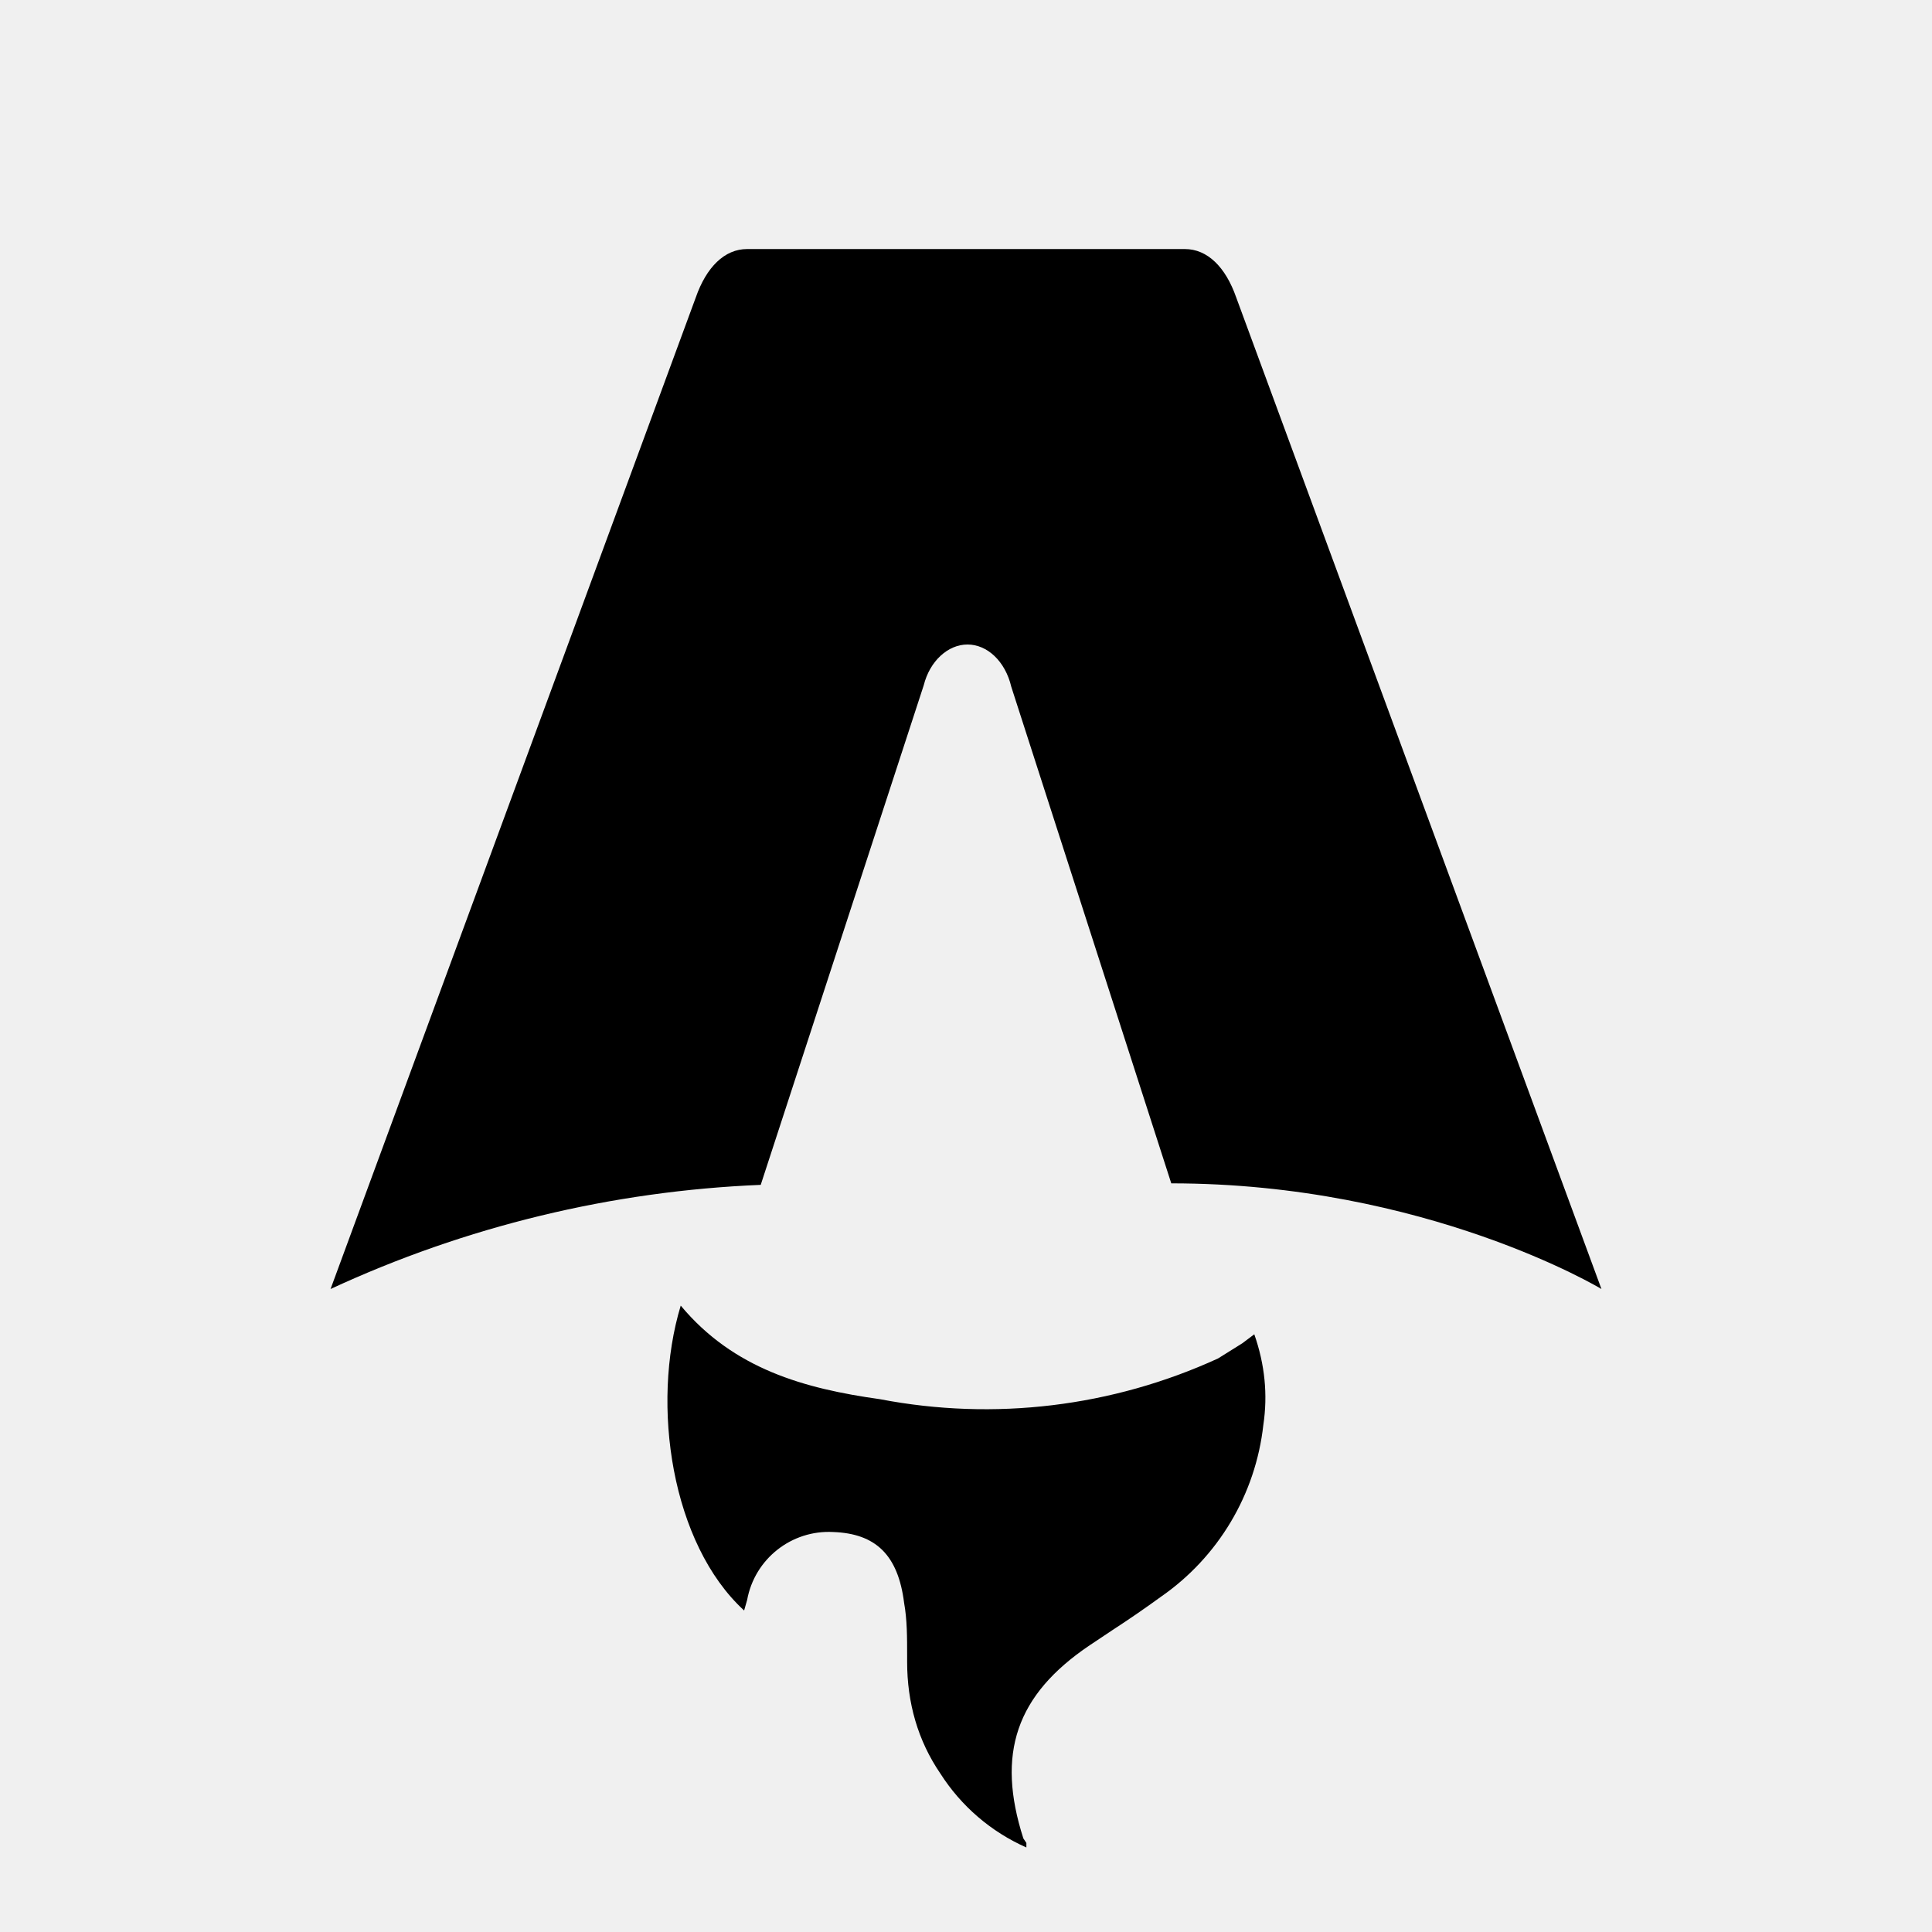
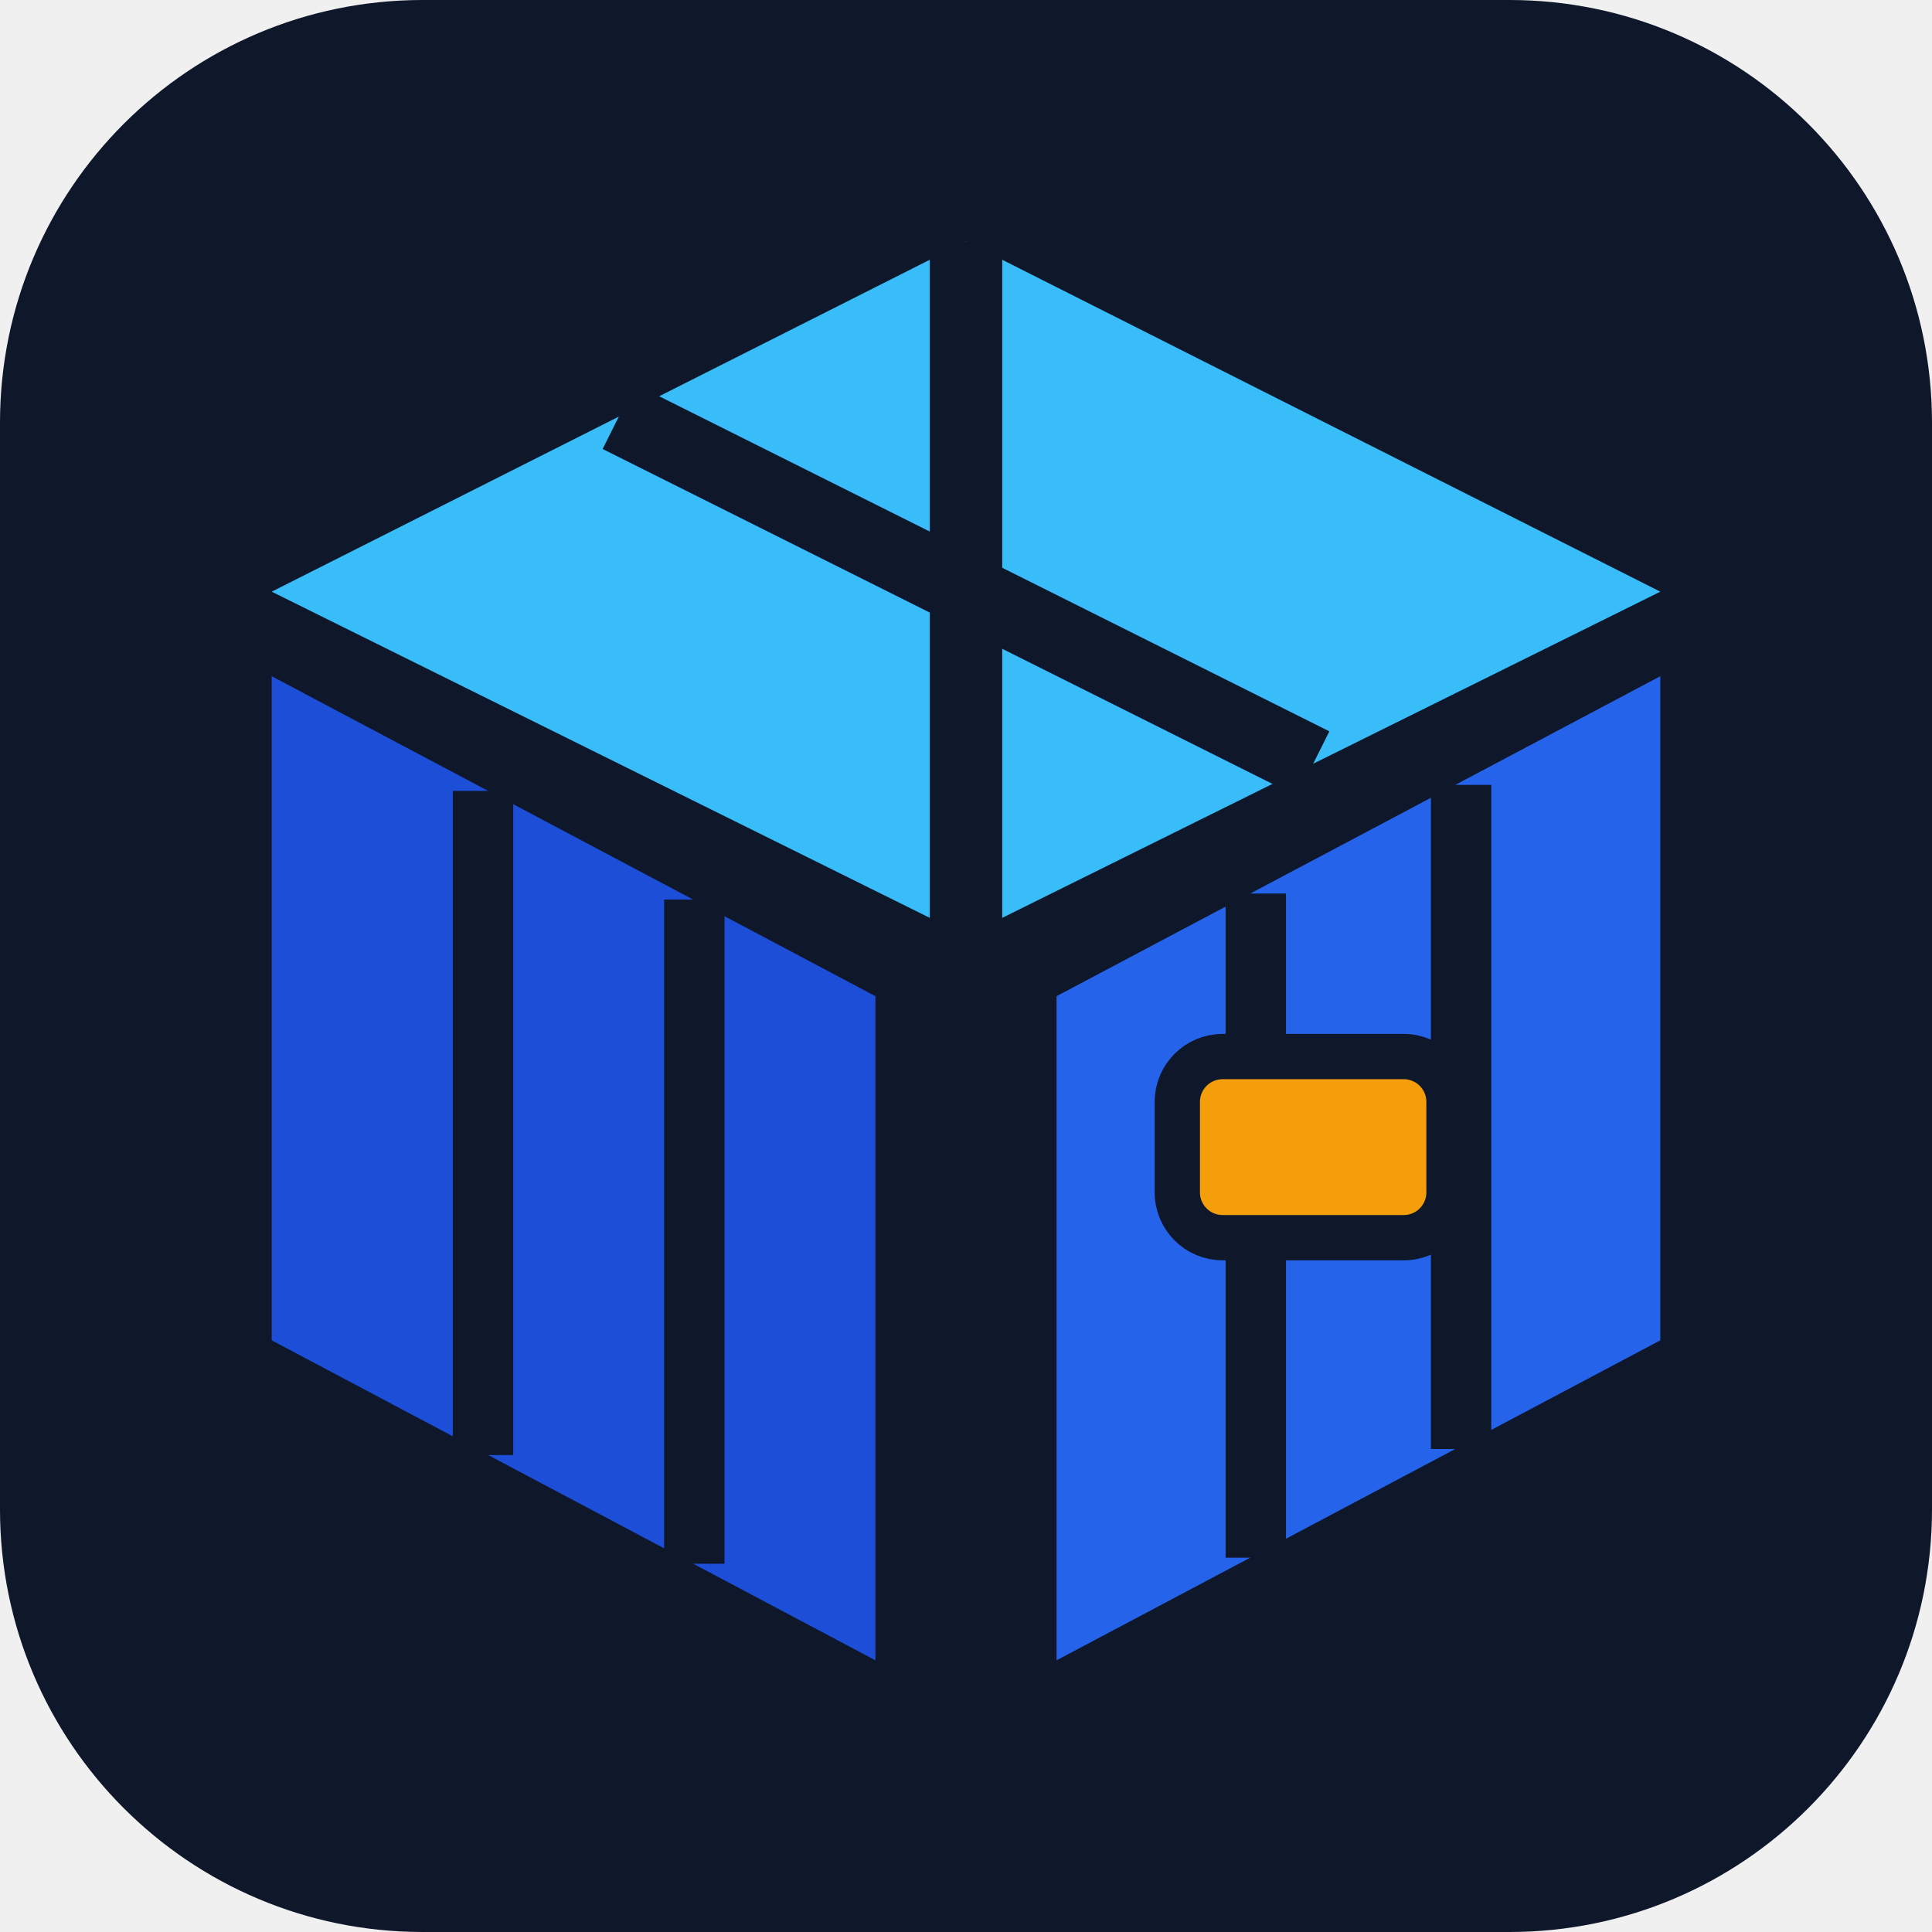
- <svg xmlns="http://www.w3.org/2000/svg" fill="none" viewBox="0 0 128 128">
-   <path d="M50.4 78.5a75.1 75.1 0 0 0-28.5 6.9l24.2-65.7c.7-2 1.9-3.2 3.4-3.2h29c1.5 0 2.7 1.2 3.4 3.2l24.2 65.7s-11.6-7-28.5-7L67 45.5c-.4-1.7-1.6-2.8-2.9-2.8-1.3 0-2.5 1.1-2.9 2.7L50.4 78.5Zm-1.1 28.2Zm-4.2-20.2c-2 6.6-.6 15.8 4.2 20.2a17.5 17.5 0 0 1 .2-.7 5.5 5.5 0 0 1 5.7-4.5c2.8.1 4.3 1.5 4.7 4.7.2 1.1.2 2.3.2 3.5v.4c0 2.7.7 5.2 2.2 7.4a13 13 0 0 0 5.7 4.9v-.3l-.2-.3c-1.8-5.6-.5-9.5 4.4-12.8l1.5-1a73 73 0 0 0 3.2-2.2 16 16 0 0 0 6.8-11.4c.3-2 .1-4-.6-6l-.8.6-1.6 1a37 37 0 0 1-22.4 2.7c-5-.7-9.7-2-13.2-6.2Z" />
-   <style>
-         path { fill: #000; }
-         @media (prefers-color-scheme: dark) {
-             path { fill: #FFF; }
-         }
-     </style>
+ <svg xmlns="http://www.w3.org/2000/svg" viewBox="0 0 32 32" fill="none">
+   <rect width="32" height="32" rx="7" fill="#0f172a" />
+   <polygon points="16,4 27.5,9.8 16,15.5 4.5,9.8" fill="#38bdf8" />
+   <line x1="16" y1="4" x2="16" y2="15.5" stroke="#0f172a" stroke-width="1.2" />
+   <line x1="10.25" y1="6.9" x2="21.75" y2="12.65" stroke="#0f172a" stroke-width="1.2" />
+   <polygon points="4.5,11.2 14.5,16.5 14.5,27.5 4.5,22.2" fill="#1d4ed8" />
+   <line x1="8" y1="13.1" x2="8" y2="24.1" stroke="#0f172a" stroke-width="1" />
+   <line x1="11.5" y1="14.9" x2="11.5" y2="25.9" stroke="#0f172a" stroke-width="1" />
+   <polygon points="17.5,16.5 27.5,11.2 27.5,22.2 17.5,27.5" fill="#2563eb" />
+   <line x1="20.8" y1="14.8" x2="20.8" y2="25.8" stroke="#0f172a" stroke-width="1" />
+   <line x1="24.2" y1="13" x2="24.2" y2="24" stroke="#0f172a" stroke-width="1" />
+   <rect x="19.5" y="17.5" width="4.5" height="3" rx="0.75" fill="#f59e0b" stroke="#0f172a" stroke-width="0.75" />
</svg>
